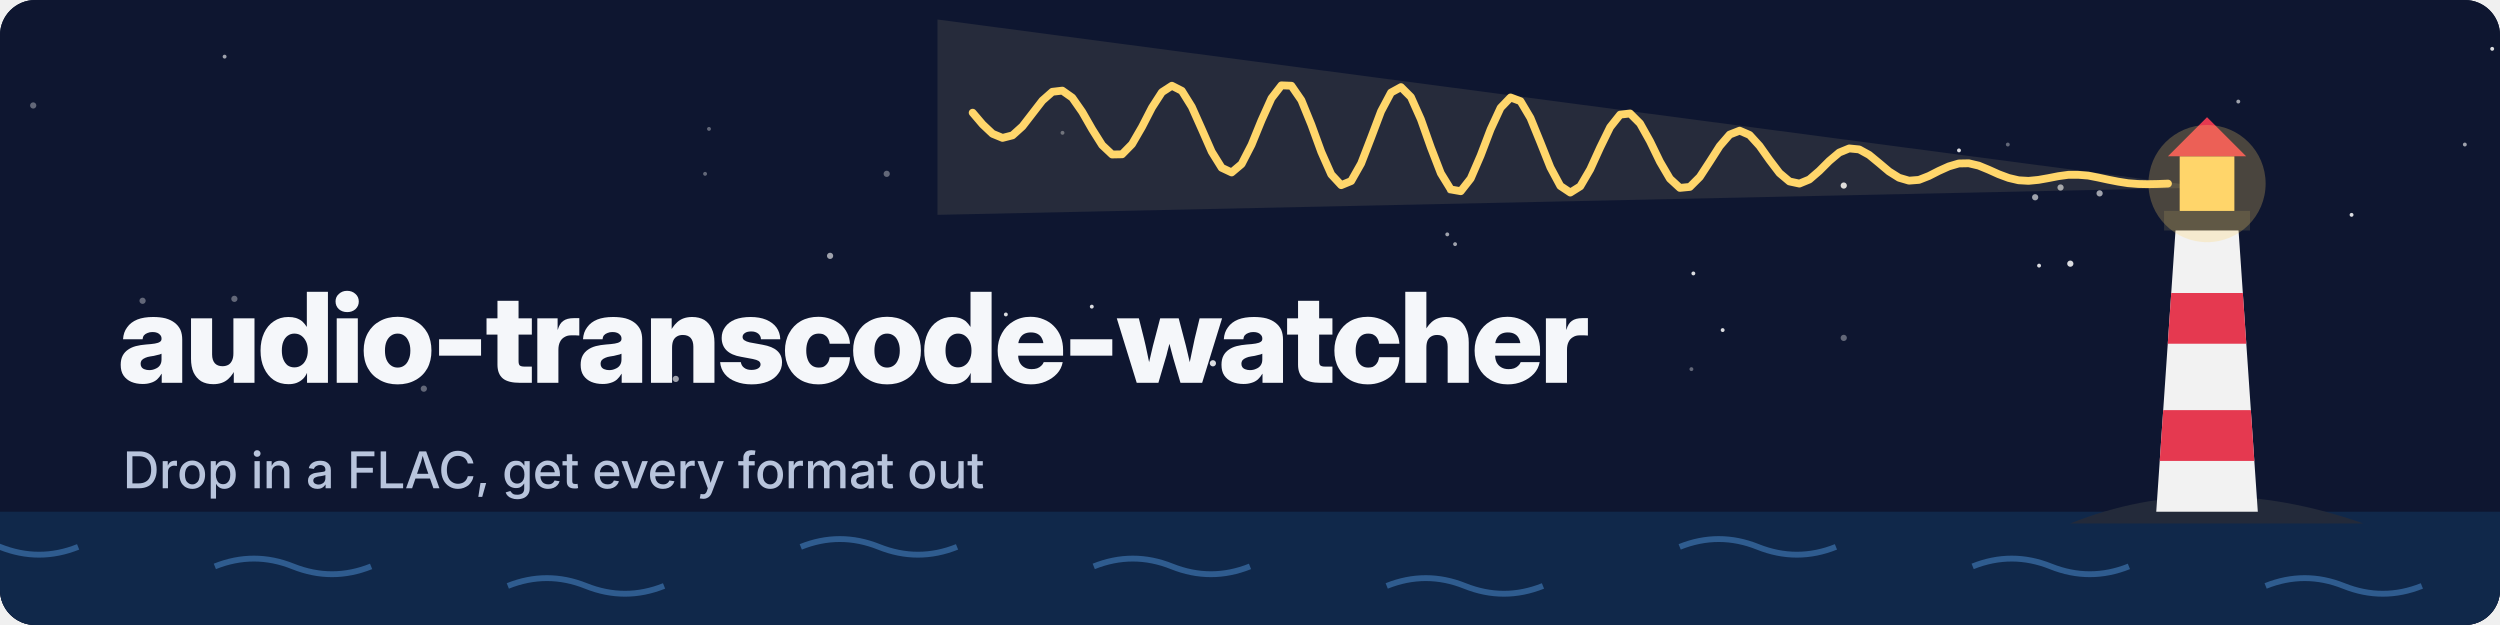
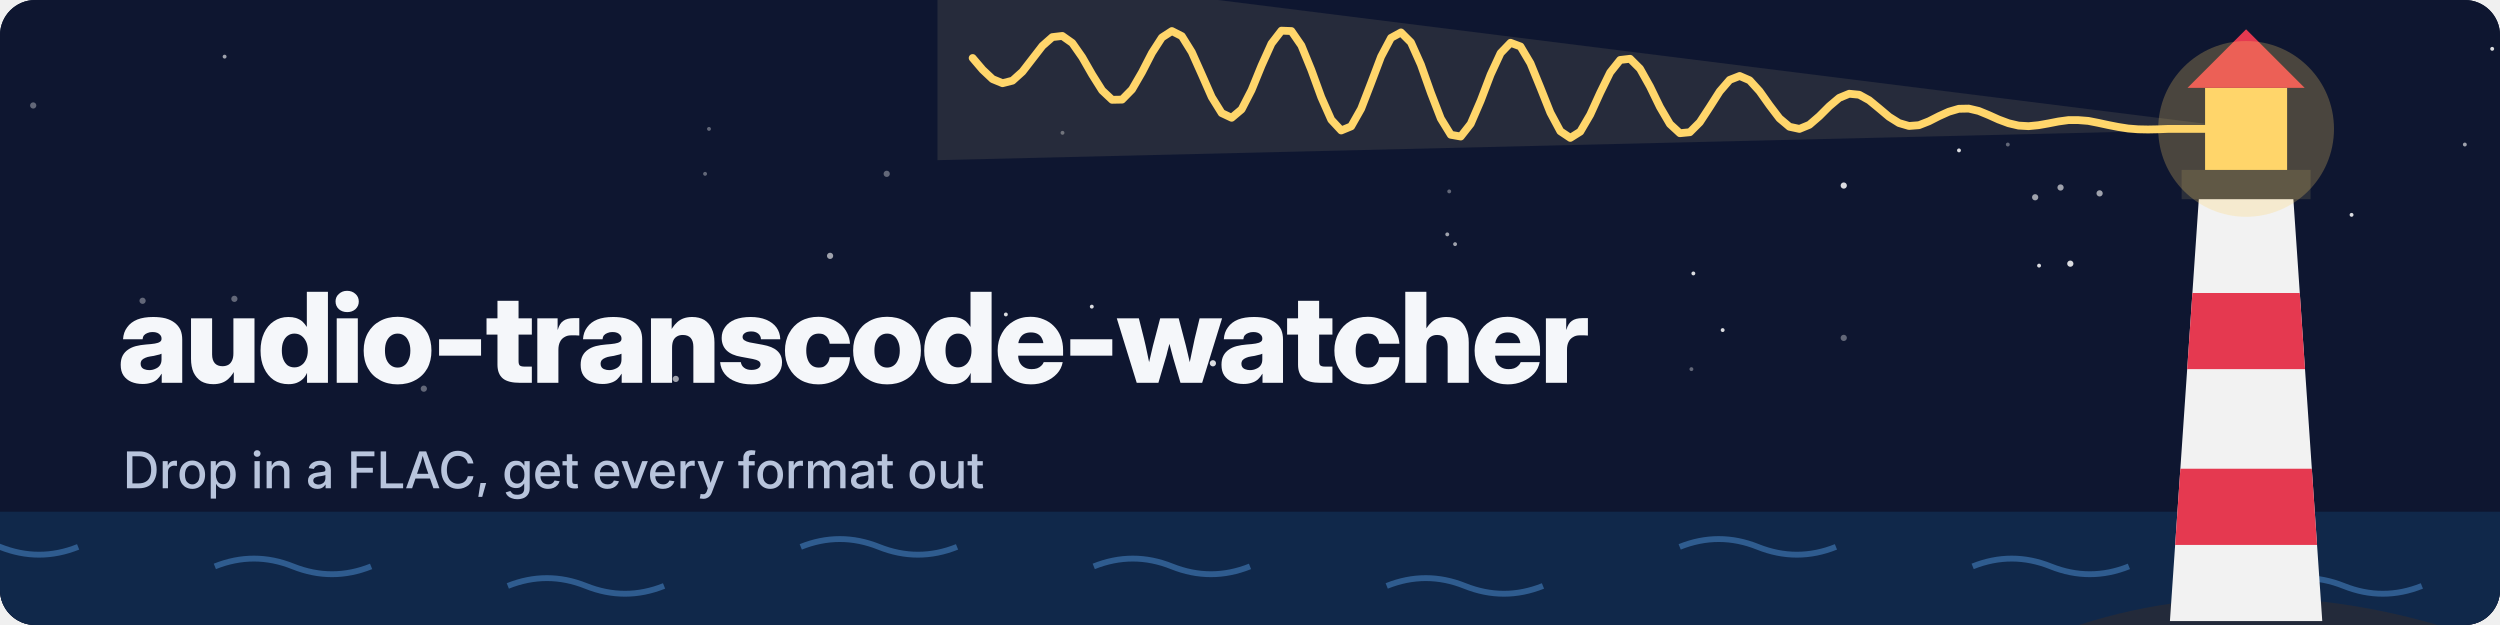
<svg xmlns="http://www.w3.org/2000/svg" viewBox="0 0 1280 320" width="1280" height="320" role="img" aria-label="audio-transcode-watcher: Drop in a FLAC, get every format out">
  <defs>
    <clipPath id="c">
      <rect width="1280" height="320" rx="18" />
    </clipPath>
    <path id="ga" d="M13.1 .6q-3.3 0-5.9-1.1q-2.5-1.1-4-3.3q-1.4-2.1-1.4-5.4q0-2.8 1-4.7q1-1.9 2.8-3.1q1.7-1.2 4-1.8q2.4-.6 5-.8q2.9-.2 4.7-.5q1.8-.3 2.6-.9q.8-.5 .8-1.5l0-.2q0-1-.6-1.7q-.6-.8-1.6-1.2q-1-.4-2.4-.4q-1.5 0-2.6 .5q-1.1 .4-1.8 1.2q-.6 .8-.7 2l-10 0q.2-3.6 2.1-6.1q1.8-2.6 5.2-4q3.3-1.3 8.1-1.3q3.6 0 6.4 .7q2.8 .8 4.7 2.3q1.9 1.5 2.9 3.6q.9 2.2 .9 4.9l0 22.2l-10.5 0l0-4.6l-.1 0q-1 1.7-2.3 2.9q-1.4 1.2-3.2 1.7q-1.8 .6-4.1 .6zm3.3-7.1q1.8 0 3.2-.7q1.5-.6 2.3-1.8q.8-1.2 .8-2.9l0-3q-.4 .2-1 .4q-.6 .2-1.3 .3q-.7 .2-1.6 .4q-.9 .1-1.9 .3q-1.4 .2-2.5 .7q-1.2 .5-1.8 1.2q-.6 .8-.6 1.9q0 1 .5 1.7q.6 .8 1.6 1.1q1 .4 2.3 .4z" />
    <path id="gb" d="M14.4 .7q-3.6 0-6.2-1.5q-2.5-1.6-3.9-4.5q-1.3-2.9-1.3-7l0-20.7l10.8 0l0 18.5q0 2.9 1.4 4.5q1.4 1.5 3.9 1.5q1.7 0 3-.7q1.2-.7 1.9-2.2q.7-1.4 .7-3.7l0-17.9l10.8 0l0 33l-10.6 0l0-8.8l1.5 0q-1.5 4.3-4.4 6.9q-2.9 2.6-7.6 2.6z" />
    <path id="gc" d="M15.9 .7q-4.3 0-7.5-2.1q-3.2-2.2-5-6.1q-1.8-3.8-1.8-9q0-5.1 1.8-9q1.8-3.9 5-6q3.2-2.2 7.4-2.2q2.2 0 3.9 .5q1.8 .6 3.2 1.7q1.3 1.2 2.4 2.9l0 0l0-18l10.8 0l0 46.6l-10.7 0l0-5.1l0 0q-.8 1.9-2.2 3.2q-1.4 1.3-3.3 2q-1.8 .6-4 .6zm3-8.6q2.1 0 3.6-1.1q1.5-1 2.4-3q.9-1.9 .9-4.5q0-2.7-.9-4.6q-.9-1.9-2.4-3q-1.5-1.1-3.6-1.1q-1.9 0-3.4 1.1q-1.4 1-2.2 2.9q-.8 1.9-.8 4.7q0 2.7 .8 4.6q.8 1.9 2.2 3q1.5 1 3.4 1z" />
    <path id="gd" d="M3 0l0-33l10.8 0l0 33zm5.4-36.2q-2.6 0-4.3-1.5q-1.7-1.6-1.7-4q0-2.3 1.7-3.8q1.7-1.6 4.2-1.6q2.6 0 4.3 1.6q1.7 1.5 1.7 3.9q0 2.3-1.7 3.9q-1.7 1.5-4.2 1.5z" />
    <path id="ge" d="M19 .8q-5.2 0-9.1-2.2q-3.9-2.1-6.1-6q-2.2-3.9-2.2-9.1q0-5.2 2.2-9.1q2.2-3.9 6.1-6q3.9-2.2 9.1-2.2q5.2 0 9.1 2.2q3.9 2.1 6.1 6q2.1 3.9 2.1 9.1q0 5.2-2.1 9.1q-2.2 3.9-6.1 6q-3.9 2.2-9.1 2.2zm0-8.6q1.9 0 3.3-1q1.5-1 2.3-3q.9-1.9 .9-4.7q0-2.8-.9-4.7q-.8-2-2.3-3q-1.4-1-3.3-1q-1.9 0-3.3 1q-1.5 1-2.4 3q-.8 1.9-.8 4.7q0 2.8 .8 4.7q.9 2 2.4 3q1.4 1 3.3 1z" />
    <path id="gf" d="M25.2-22.3l0 8.4l-21.5 0l0-8.4z" />
    <path id="gg" d="M23.8-33l0 8.3l-23.2 0l0-8.3zm-17.6-9l10.8 0l0 30.9q0 1.6 .6 2.2q.7 .6 2.5 .6q.8 0 2 0q1.1 0 1.7 0l0 8.3q-.9 0-2.6 0q-1.7 0-3.5 0q-6 0-8.7-2.2q-2.8-2.3-2.8-7.1z" />
    <path id="gh" d="M3 0l0-33l10.4 0l0 5.8l.1 0q.9-3.2 2.8-4.5q1.9-1.4 5.3-1.4q.8 0 1.5 0q.7 0 1.4 0l0 8.9q-.6 0-1.8-.1q-1.3 0-2.5 0q-1.9 0-3.3 .9q-1.5 .8-2.3 2.5q-.8 1.6-.8 4l0 16.9z" />
    <path id="gi" d="M13.8-17.9l0 17.9l-10.8 0l0-33l10.6 0l0 8.8l-1.6 0q1.6-4.3 4.5-6.9q2.9-2.6 7.6-2.6q3.6 0 6.2 1.5q2.5 1.6 3.8 4.5q1.4 2.9 1.4 7l0 20.7l-10.8 0l0-18.5q0-2.9-1.4-4.5q-1.4-1.5-4-1.5q-1.7 0-2.9 .7q-1.3 .7-2 2.2q-.6 1.4-.6 3.7z" />
    <path id="gj" d="M17.6 .8q-4.6 0-8.1-1.4q-3.6-1.3-5.7-3.9q-2.1-2.6-2.4-6.1l10.6 0q.3 1.9 1.7 2.9q1.4 1.1 3.7 1.1q2.2 0 3.5-.8q1.2-.8 1.2-2q0-1.1-1-1.8q-1-.6-3-1l-5.9-1.1q-4.9-.8-7.5-3.3q-2.5-2.5-2.5-6.4q0-3.2 1.8-5.6q1.7-2.4 5-3.8q3.4-1.3 8-1.3q4.6 0 8 1.4q3.3 1.4 5.2 3.9q1.9 2.6 2 6.1l-9.9 0q0-1.7-1.4-2.9q-1.4-1.1-3.5-1.1q-2.2 0-3.3 .8q-1.2 .8-1.2 2q0 1.1 .9 1.7q1 .7 2.7 1.1l6.6 1.2q5.1 .9 7.5 3.1q2.5 2.2 2.5 5.9q0 3.4-2 5.9q-1.9 2.6-5.4 4q-3.5 1.4-8.1 1.4z" />
    <path id="gk" d="M18.7 .8q-5.1 0-9-2.2q-3.8-2.2-5.9-6.1q-2.2-3.9-2.2-9q0-5.1 2.2-9q2.1-3.9 5.9-6.1q3.9-2.2 9-2.2q3.4 0 6.3 1.1q2.9 1 5 2.8q2.2 1.8 3.4 4.3q1.3 2.5 1.5 5.6l-10.4 0q-.1-1.2-.6-2.2q-.4-.9-1.1-1.6q-.8-.7-1.7-1.1q-1-.3-2.2-.3q-2 0-3.4 1q-1.5 1.1-2.2 3q-.8 2-.8 4.7q0 2.7 .8 4.7q.7 1.9 2.2 3q1.4 1 3.4 1q1.2 0 2.2-.3q.9-.4 1.6-1.1q.7-.7 1.2-1.7q.4-1 .6-2.2l10.4 0q-.1 3.1-1.3 5.6q-1.2 2.5-3.4 4.4q-2.2 1.8-5.1 2.8q-2.9 1.1-6.4 1.1z" />
    <path id="gl" d="M18.6 .8q-5 0-8.9-2.3q-3.8-2.2-5.9-6.1q-2.2-3.9-2.2-8.9q0-5 2.2-8.9q2.1-3.9 5.9-6.1q3.8-2.3 8.7-2.3q3.7 0 6.7 1.3q3.1 1.2 5.3 3.5q2.3 2.3 3.5 5.4q1.2 3.1 1.2 6.9l0 2.8l-30 0l0-6.4l25 0l-5 1.3q0-2.1-.8-3.6q-.7-1.6-2.2-2.4q-1.4-.8-3.5-.8q-2 0-3.5 .8q-1.4 .8-2.2 2.4q-.8 1.5-.8 3.6l0 4.8q0 2.2 .8 3.8q.8 1.6 2.4 2.5q1.5 .9 3.7 .9q1.6 0 2.8-.4q1.3-.5 2.1-1.3q.9-.8 1.3-1.9l9.7 0q-.6 3.4-2.9 5.9q-2.3 2.5-5.8 4q-3.4 1.5-7.6 1.5z" />
    <path id="gm" d="M10.3 0l-10.2-33l11.3 0l2.6 10.3q.9 3.6 1.7 7.6q.8 3.9 1.6 7.7l-1.4 0q.9-3.8 1.8-7.7q.9-4 1.9-7.6l2.7-10.3l9.5 0l2.7 10.3q1 3.6 1.9 7.6q.9 3.9 1.8 7.7l-1.4 0q.8-3.8 1.6-7.7q.8-3.9 1.6-7.6l2.5-10.3l11.5 0l-10.2 33l-11.1 0l-3.6-12.3q-.5-1.8-1-3.7q-.5-1.9-1-3.8q-.5-1.9-1-3.8l1.9 0q-.5 1.9-1 3.8q-.5 1.9-1 3.8q-.4 1.9-1 3.7l-3.6 12.3z" />
    <path id="gn" d="M13.8-17.9l0 17.9l-10.8 0l0-46.6l10.8 0l0 22.4l-1.8 0q1.6-4.3 4.5-6.9q2.9-2.6 7.6-2.6q3.6 0 6.2 1.5q2.5 1.6 3.8 4.5q1.4 2.9 1.4 7l0 20.7l-10.8 0l0-18.5q0-2.9-1.4-4.5q-1.4-1.5-4-1.5q-1.7 0-2.9 .7q-1.3 .7-2 2.2q-.6 1.4-.6 3.7z" />
    <path id="go" d="M8.1 0l-4.7 0l0-2.5l4.5 0q2.2 0 3.6-.8q1.5-.8 2.2-2.4q.7-1.6 .7-3.8q0-2.2-.7-3.7q-.7-1.6-2.1-2.4q-1.4-.8-3.5-.8l-4.8 0l0-2.5l5 0q2.8 0 4.8 1.1q2 1.1 3.1 3.3q1 2.1 1 5q0 3-1.1 5.1q-1 2.1-3.1 3.3q-2 1.1-4.9 1.1zm-3.3-18.9l0 18.9l-2.8 0l0-18.9z" />
    <path id="gp" d="M1.8 0l0-13.9l2.6 0l0 2.2l.1 0q.4-1.1 1.3-1.8q1-.6 2.2-.6q.3 0 .6 0q.3 0 .5 0l0 2.7q-.1-.1-.6-.1q-.4-.1-.8-.1q-.9 0-1.6 .4q-.8 .4-1.2 1.1q-.4 .7-.4 1.7l0 8.4z" />
    <path id="gq" d="M7.7 .3q-2 0-3.5-.9q-1.5-.9-2.3-2.5q-.8-1.7-.8-3.8q0-2.2 .8-3.8q.8-1.6 2.3-2.5q1.5-1 3.5-1q1.9 0 3.4 1q1.5 .9 2.3 2.5q.8 1.6 .8 3.8q0 2.1-.8 3.8q-.8 1.6-2.3 2.5q-1.5 .9-3.4 .9zm0-2.3q1.2 0 2-.7q.9-.6 1.3-1.7q.4-1.1 .4-2.5q0-1.4-.4-2.5q-.4-1.1-1.3-1.8q-.8-.6-2-.6q-1.3 0-2.1 .6q-.9 .7-1.3 1.8q-.4 1.1-.4 2.5q0 1.4 .4 2.5q.4 1.1 1.3 1.7q.8 .7 2.1 .7z" />
    <path id="gr" d="M1.8 5.3l0-19.2l2.6 0l0 2.2l.2 0q.3-.6 .8-1.1q.5-.6 1.3-1q.9-.3 2-.3q1.7 0 3.1 .8q1.3 .9 2.1 2.5q.7 1.6 .7 3.9q0 2.2-.7 3.8q-.8 1.6-2.1 2.5q-1.3 .9-3.1 .9q-1.1 0-1.9-.4q-.8-.4-1.3-.9q-.6-.6-.9-1.2l-.1 0l0 7.5zm6.3-7.4q1.2 0 2-.6q.8-.6 1.3-1.7q.4-1.1 .4-2.6q0-1.4-.4-2.5q-.5-1.1-1.3-1.7q-.8-.6-2-.6q-1.2 0-2 .6q-.8 .6-1.2 1.7q-.5 1.1-.5 2.5q0 1.5 .5 2.6q.4 1.1 1.2 1.7q.9 .6 2 .6z" />
    <path id="gs" d="" />
    <path id="gt" d="M1.8 0l0-13.9l2.7 0l0 13.9zm1.3-16.1q-.7 0-1.2-.5q-.5-.5-.5-1.2q0-.7 .5-1.2q.5-.5 1.2-.5q.8 0 1.3 .5q.5 .5 .5 1.2q0 .7-.5 1.2q-.5 .5-1.3 .5z" />
    <path id="gu" d="M4.5-8.2l0 8.2l-2.7 0l0-13.9l2.6 0l0 3.4l-.4 0q.7-1.9 1.8-2.8q1.2-.8 2.9-.8q1.4 0 2.5 .6q1.1 .6 1.7 1.8q.6 1.1 .6 2.9l0 8.8l-2.7 0l0-8.5q0-1.5-.8-2.4q-.8-.8-2.2-.8q-.9 0-1.7 .4q-.7 .4-1.2 1.2q-.4 .8-.4 1.9z" />
    <path id="gv" d="M5.8 .3q-1.4 0-2.5-.5q-1-.5-1.7-1.4q-.6-1-.6-2.4q0-1.1 .5-1.9q.4-.8 1.2-1.2q.8-.5 1.7-.7q1-.2 2-.3q1.3-.2 2.1-.3q.7-.1 1.1-.3q.3-.2 .3-.7l0-.1q0-.7-.3-1.3q-.3-.5-.9-.8q-.6-.3-1.5-.3q-.9 0-1.5 .3q-.7 .3-1.1 .7q-.4 .5-.6 1l-2.6-.4q.3-1.3 1.2-2.2q.8-.8 2-1.2q1.2-.4 2.6-.4q1 0 2 .2q.9 .2 1.7 .8q.8 .5 1.3 1.5q.5 .9 .5 2.3l0 9.3l-2.7 0l0-1.9l-.1 0q-.3 .5-.8 1q-.5 .5-1.4 .9q-.8 .3-1.9 .3zm.6-2.2q1.1 0 1.9-.5q.8-.4 1.2-1.1q.4-.8 .4-1.6l0-1.7q-.1 .1-.5 .2q-.4 .1-.9 .2q-.5 .1-1 .2q-.5 .1-.9 .1q-.8 .1-1.4 .4q-.7 .2-1.1 .6q-.4 .5-.4 1.2q0 .6 .4 1.1q.3 .4 .9 .6q.6 .3 1.4 .3z" />
    <path id="gw" d="M2 0l0-18.9l11.9 0l0 2.5l-9.1 0l0 5.9l8.3 0l0 2.5l-8.3 0l0 8z" />
    <path id="gx" d="M2 0l0-18.9l2.8 0l0 16.4l8.7 0l0 2.5z" />
    <path id="gy" d="M.5 0l6.8-18.9l3.5 0l6.8 18.9l-3.1 0l-3.7-10.6q-.4-1.3-.9-3q-.5-1.7-1.2-4.1l.6 0q-.6 2.4-1.1 4.2q-.6 1.7-1 2.9l-3.6 10.6zm3.7-5l0-2.4l9.7 0l0 2.4z" />
    <path id="gz" d="M9.9 .3q-2.5 0-4.4-1.2q-2-1.2-3.1-3.4q-1.1-2.2-1.1-5.1q0-3 1.1-5.2q1.1-2.2 3.1-3.4q1.9-1.2 4.4-1.2q1.5 0 2.9 .5q1.3 .4 2.3 1.2q1.1 .9 1.7 2.1q.7 1.2 1 2.7l-2.9 0q-.2-1-.7-1.7q-.4-.7-1.1-1.2q-.6-.5-1.4-.7q-.8-.3-1.8-.3q-1.7 0-3 .9q-1.3 .8-2 2.4q-.7 1.6-.7 3.9q0 2.2 .7 3.8q.7 1.6 2 2.4q1.3 .9 3 .9q1 0 1.8-.3q.8-.2 1.4-.7q.7-.5 1.1-1.2q.5-.8 .7-1.7l2.9 0q-.2 1.5-.9 2.6q-.7 1.2-1.7 2.1q-1.1 .8-2.4 1.3q-1.3 .5-2.9 .5z" />
    <path id="gba" d="M1.3 4.4l1.1-7.1l2.9 0l-2 7.1z" />
    <path id="gbb" d="M7.7 5.6q-1.7 0-2.9-.5q-1.2-.4-2-1.2q-.8-.8-1.1-1.8l2.4-.7q.3 .5 .7 .9q.4 .5 1.1 .8q.7 .2 1.8 .2q1.6 0 2.6-.8q.9-.8 .9-2.4l0-2.5l-.1 0q-.3 .5-.9 1.1q-.5 .5-1.3 .9q-.8 .3-1.9 .3q-1.7 0-3-.8q-1.4-.8-2.1-2.4q-.8-1.5-.8-3.7q0-2.2 .8-3.8q.7-1.6 2.1-2.5q1.3-.8 3-.8q1.2 0 2 .3q.8 .4 1.3 1q.5 .5 .8 1.1l.2 0l0-2.2l2.7 0l0 14q0 1.9-.9 3.1q-.8 1.2-2.2 1.8q-1.5 .6-3.2 .6zm-.1-8q1.2 0 2-.6q.8-.5 1.3-1.6q.4-1 .4-2.4q0-1.5-.4-2.5q-.5-1.1-1.3-1.7q-.8-.6-2-.6q-1.2 0-2 .6q-.8 .6-1.3 1.7q-.4 1-.4 2.5q0 1.4 .4 2.4q.5 1.1 1.3 1.6q.8 .6 2 .6z" />
    <path id="gbc" d="M7.7 .3q-2 0-3.5-.9q-1.5-.9-2.3-2.5q-.8-1.6-.8-3.8q0-2.1 .8-3.8q.8-1.6 2.3-2.5q1.4-1 3.3-1q1.3 0 2.5 .5q1.1 .4 2 1.3q.9 .9 1.3 2.2q.5 1.3 .5 3.1l0 .9l-11.3 0l0-2l9.9 0l-1.2 .6q0-1.2-.5-2.2q-.4-1-1.2-1.5q-.8-.6-2-.6q-1.1 0-1.9 .6q-.9 .5-1.3 1.5q-.5 .9-.5 2l0 1.4q0 1.4 .5 2.4q.5 1 1.4 1.5q.9 .5 2.1 .5q.8 0 1.4-.2q.7-.3 1.1-.7q.5-.5 .7-1.1l2.6 .4q-.3 1.1-1.1 2q-.8 .9-2 1.4q-1.2 .5-2.8 .5z" />
    <path id="gbd" d="M8-13.9l0 2.2l-7.8 0l0-2.2zm-5.6-3.5l2.8 0l0 13.7q0 .8 .3 1.1q.3 .4 1.2 .4q.2 0 .6 0q.3-.1 .6-.1l.3 2.2q-.4 .1-.9 .2q-.5 0-.9 0q-2 0-3-.9q-1-.9-1-2.7z" />
    <path id="gbe" d="M5.8 0l-5.3-13.9l3 0l2.7 7.8q.5 1.2 .8 2.5q.3 1.2 .7 2.4l-.8 0q.4-1.2 .7-2.4q.3-1.3 .7-2.5l2.8-7.8l2.9 0l-5.3 13.9z" />
    <path id="gbf" d="M1.7 5.2l.4-2.3l.7 .1q.7 .1 1.2 0q.4-.1 .8-.6q.4-.4 .6-1.2l.4-1.2l-5.3-13.9l3 0l2.7 7.8q.5 1.2 .8 2.5q.3 1.2 .7 2.4l-.9 0q.4-1.2 .7-2.4q.4-1.3 .8-2.5l2.8-7.8l2.9 0l-6.1 16q-.4 1.1-1 1.8q-.6 .7-1.5 1.1q-.8 .4-1.8 .4q-.6 0-1.1-.1q-.5-.1-.8-.1z" />
    <path id="gbg" d="M8.6-13.9l0 2.2l-8.4 0l0-2.2zm-5.8 13.9l0-15.7q0-1.3 .6-2.1q.5-.9 1.4-1.3q1-.4 2.1-.4q.8 0 1.3 .1q.6 .1 .8 .1l-.4 2.3q-.2 0-.5-.1q-.4 0-.7 0q-1 0-1.4 .4q-.4 .5-.4 1.4l0 15.3z" />
    <path id="gbh" d="M1.8 0l0-13.9l2.6 0l0 3.1l-.2 0q.3-1.1 1-1.9q.6-.7 1.5-1.1q.8-.4 1.7-.4q1.6 0 2.6 1q1 .9 1.3 2.5l-.4 0q.3-1.1 1-1.9q.6-.7 1.6-1.2q.9-.4 2.1-.4q1.2 0 2.2 .6q1 .5 1.6 1.6q.6 1.1 .6 2.7l0 9.3l-2.7 0l0-9.1q0-1.4-.8-2q-.8-.7-1.9-.7q-.9 0-1.5 .4q-.7 .4-1 1q-.3 .7-.3 1.5l0 8.9l-2.8 0l0-9.2q0-1.2-.7-1.9q-.7-.7-1.9-.7q-.7 0-1.4 .4q-.7 .4-1.1 1.1q-.4 .7-.4 1.7l0 8.6z" />
    <path id="gbi" d="M6.6 .2q-1.4 0-2.5-.6q-1.1-.6-1.7-1.8q-.6-1.2-.6-2.9l0-8.8l2.7 0l0 8.4q0 1.6 .8 2.4q.8 .9 2.2 .9q.9 0 1.7-.4q.7-.4 1.1-1.2q.5-.8 .5-2l0-8.1l2.7 0l0 13.9l-2.6 0l0-3.4l.3 0q-.6 1.9-1.8 2.7q-1.2 .9-2.8 .9z" />
  </defs>
  <g clip-path="url(#c)">
    <rect width="1280" height="320" fill="#0E1630" />
    <rect width="1280" height="320" fill="#0E1630" />
    <circle cx="115" cy="29" r="1" fill="#fff" fill-opacity="0.6" />
    <circle cx="346" cy="194" r="1.6" fill="#fff" fill-opacity="0.6" />
    <circle cx="515" cy="161" r="1" fill="#fff" fill-opacity="0.85" />
    <circle cx="73" cy="154" r="1.6" fill="#fff" fill-opacity="0.35" />
    <circle cx="882" cy="169" r="1" fill="#fff" fill-opacity="0.85" />
    <circle cx="1042" cy="101" r="1.6" fill="#fff" fill-opacity="0.6" />
    <circle cx="1028" cy="74" r="1" fill="#fff" fill-opacity="0.35" />
    <circle cx="745" cy="125" r="1" fill="#fff" fill-opacity="0.6" />
    <circle cx="867" cy="140" r="1" fill="#fff" fill-opacity="0.85" />
    <circle cx="363" cy="66" r="1" fill="#fff" fill-opacity="0.35" />
    <circle cx="361" cy="89" r="1" fill="#fff" fill-opacity="0.35" />
    <circle cx="1044" cy="136" r="1" fill="#fff" fill-opacity="0.85" />
    <circle cx="1146" cy="52" r="1" fill="#fff" fill-opacity="0.6" />
    <circle cx="1075" cy="99" r="1.6" fill="#fff" fill-opacity="0.6" />
    <circle cx="741" cy="120" r="1" fill="#fff" fill-opacity="0.6" />
    <circle cx="944" cy="173" r="1.6" fill="#fff" fill-opacity="0.35" />
    <circle cx="1003" cy="77" r="1" fill="#fff" fill-opacity="0.85" />
    <circle cx="1055" cy="96" r="1.6" fill="#fff" fill-opacity="0.6" />
    <circle cx="944" cy="95" r="1.6" fill="#fff" fill-opacity="0.85" />
    <circle cx="1141" cy="191" r="1" fill="#fff" fill-opacity="0.6" />
    <circle cx="454" cy="89" r="1.6" fill="#fff" fill-opacity="0.35" />
    <circle cx="1262" cy="74" r="1" fill="#fff" fill-opacity="0.6" />
    <circle cx="621" cy="186" r="1.6" fill="#fff" fill-opacity="0.85" />
    <circle cx="1060" cy="135" r="1.6" fill="#fff" fill-opacity="0.85" />
    <circle cx="1204" cy="110" r="1" fill="#fff" fill-opacity="0.85" />
    <circle cx="425" cy="131" r="1.6" fill="#fff" fill-opacity="0.6" />
    <circle cx="1276" cy="25" r="1" fill="#fff" fill-opacity="0.85" />
    <circle cx="17" cy="54" r="1.6" fill="#fff" fill-opacity="0.35" />
    <circle cx="120" cy="153" r="1.6" fill="#fff" fill-opacity="0.35" />
    <circle cx="559" cy="157" r="1" fill="#fff" fill-opacity="0.85" />
    <circle cx="217" cy="199" r="1.6" fill="#fff" fill-opacity="0.35" />
    <circle cx="544" cy="68" r="1" fill="#fff" fill-opacity="0.35" />
    <circle cx="866" cy="189" r="1" fill="#fff" fill-opacity="0.35" />
    <circle cx="742" cy="98" r="1" fill="#fff" fill-opacity="0.35" />
-     <path d="M1130 96 L480 10 L480 110Z" fill="#FFE8A3" fill-opacity=".10" />
-     <path d="M1110.0 94.0 L1104.9 94.2 L1099.8 94.3 L1094.7 94.2 L1089.6 93.8 L1084.5 93.0 L1079.4 92.0 L1074.3 90.9 L1069.2 89.9 L1064.1 89.5 L1059.0 89.5 L1053.9 90.2 L1048.8 91.2 L1043.7 92.1 L1038.6 92.6 L1033.5 92.3 L1028.4 91.1 L1023.3 89.2 L1018.2 86.9 L1013.1 84.8 L1008.0 83.6 L1002.9 83.7 L997.8 85.2 L992.7 87.5 L987.6 90.1 L982.5 92.1 L977.4 92.5 L972.3 91.0 L967.2 87.8 L962.1 83.5 L957.0 79.3 L951.9 76.5 L946.8 76.0 L941.7 78.1 L936.6 82.4 L931.5 87.5 L926.4 91.9 L921.3 94.0 L916.2 92.9 L911.1 88.6 L906.0 81.9 L900.9 74.7 L895.8 69.1 L890.7 66.9 L885.6 68.9 L880.5 74.8 L875.4 82.8 L870.3 90.6 L865.2 95.7 L860.1 96.2 L855.0 91.5 L849.9 82.8 L844.8 72.3 L839.7 63.2 L834.6 58.1 L829.5 58.7 L824.4 65.1 L819.3 75.5 L814.2 86.7 L809.1 95.4 L804.0 98.6 L798.9 95.2 L793.8 85.7 L788.7 72.9 L783.6 60.4 L778.5 51.8 L773.4 49.9 L768.3 55.2 L763.2 66.2 L758.1 79.6 L753.0 91.4 L747.9 97.9 L742.8 97.0 L737.7 88.7 L732.6 75.5 L727.5 61.1 L722.4 49.7 L717.3 44.6 L712.2 47.4 L707.1 57.0 L702.0 70.5 L696.9 83.7 L691.8 92.7 L686.7 94.8 L681.6 89.3 L676.5 77.8 L671.4 63.8 L666.3 51.3 L661.2 43.9 L656.1 43.7 L651.0 50.3 L645.9 61.6 L640.8 74.1 L635.7 84.0 L630.6 88.3 L625.5 85.9 L620.4 77.7 L615.3 66.1 L610.2 54.7 L605.1 46.5 L600.0 43.9 L594.9 47.2 L589.8 55.1 L584.7 65.0 L579.6 73.8 L574.5 79.0 L569.4 79.1 L564.3 74.3 L559.2 66.2 L554.1 57.3 L549.0 50.0 L543.9 46.4 L538.8 47.0 L533.7 51.5 L528.6 58.1 L523.5 64.7 L518.4 69.3 L513.3 70.6 L508.2 68.5 L503.1 63.7 L498.0 57.7" stroke="#FFD66B" stroke-width="4" fill="none" stroke-linejoin="round" stroke-linecap="round" />
+     <path d="M1150 66 L480 -18 L480 82Z" fill="#FFE8A3" fill-opacity=".10" />
+     <path transform="translate(0 -28)" d="M1130 94 L1110.0 94.0 L1104.9 94.2 L1099.8 94.3 L1094.7 94.2 L1089.6 93.8 L1084.5 93.0 L1079.4 92.0 L1074.3 90.9 L1069.2 89.9 L1064.1 89.5 L1059.0 89.5 L1053.9 90.2 L1048.8 91.2 L1043.7 92.1 L1038.6 92.6 L1033.5 92.3 L1028.4 91.1 L1023.3 89.2 L1018.2 86.9 L1013.1 84.8 L1008.0 83.6 L1002.9 83.7 L997.8 85.2 L992.7 87.5 L987.6 90.1 L982.5 92.1 L977.4 92.5 L972.3 91.0 L967.2 87.8 L962.1 83.5 L957.0 79.3 L951.9 76.5 L946.8 76.0 L941.7 78.1 L936.6 82.4 L931.5 87.5 L926.4 91.9 L921.3 94.0 L916.2 92.9 L911.1 88.6 L906.0 81.9 L900.9 74.7 L895.8 69.1 L890.7 66.9 L885.6 68.9 L880.5 74.8 L875.4 82.8 L870.3 90.6 L865.2 95.7 L860.1 96.2 L855.0 91.5 L849.9 82.8 L844.8 72.3 L839.7 63.2 L834.6 58.1 L829.5 58.7 L824.4 65.1 L819.3 75.5 L814.2 86.7 L809.1 95.4 L804.0 98.6 L798.9 95.2 L793.8 85.7 L788.7 72.9 L783.6 60.4 L778.5 51.8 L773.4 49.9 L768.3 55.2 L763.2 66.2 L758.1 79.6 L753.0 91.4 L747.9 97.9 L742.8 97.0 L737.7 88.7 L732.6 75.5 L727.5 61.1 L722.4 49.7 L717.3 44.6 L712.2 47.4 L707.1 57.0 L702.0 70.5 L696.9 83.7 L691.8 92.7 L686.7 94.8 L681.6 89.3 L676.5 77.8 L671.4 63.8 L666.3 51.3 L661.2 43.9 L656.1 43.7 L651.0 50.3 L645.9 61.6 L640.8 74.1 L635.7 84.0 L630.6 88.3 L625.5 85.9 L620.4 77.7 L615.3 66.1 L610.2 54.7 L605.1 46.5 L600.0 43.9 L594.9 47.2 L589.8 55.1 L584.7 65.0 L579.6 73.8 L574.5 79.0 L569.4 79.1 L564.3 74.3 L559.2 66.2 L554.1 57.3 L549.0 50.0 L543.9 46.4 L538.8 47.0 L533.7 51.5 L528.6 58.1 L523.5 64.7 L518.4 69.3 L513.3 70.6 L508.2 68.5 L503.1 63.7 L498.0 57.7" stroke="#FFD66B" stroke-width="4" fill="none" stroke-linejoin="round" stroke-linecap="round" />
    <rect y="262" width="1280" height="58" fill="#10284A" />
    <path d="M-40 280 q20 -8 40 0 t40 0" stroke="#2F5C8F" stroke-width="3" fill="none" />
    <path d="M110 290 q20 -8 40 0 t40 0" stroke="#2F5C8F" stroke-width="3" fill="none" />
    <path d="M260 300 q20 -8 40 0 t40 0" stroke="#2F5C8F" stroke-width="3" fill="none" />
    <path d="M410 280 q20 -8 40 0 t40 0" stroke="#2F5C8F" stroke-width="3" fill="none" />
    <path d="M560 290 q20 -8 40 0 t40 0" stroke="#2F5C8F" stroke-width="3" fill="none" />
    <path d="M710 300 q20 -8 40 0 t40 0" stroke="#2F5C8F" stroke-width="3" fill="none" />
    <path d="M860 280 q20 -8 40 0 t40 0" stroke="#2F5C8F" stroke-width="3" fill="none" />
    <path d="M1010 290 q20 -8 40 0 t40 0" stroke="#2F5C8F" stroke-width="3" fill="none" />
    <path d="M1160 300 q20 -8 40 0 t40 0" stroke="#2F5C8F" stroke-width="3" fill="none" />
-     <path d="M1060 268 Q1130 240 1210 268Z" fill="#232A3A" />
-     <path d="M1104 262 L1114 116 H1146 L1156 262Z" fill="#F2F2F2" />
-     <clipPath id="tw">
-       <path d="M1104 262 L1114 116 H1146 L1156 262Z" />
-     </clipPath>
-     <g clip-path="url(#tw)">
-       <rect x="1100" y="150" width="60" height="26" fill="#E53950" />
-       <rect x="1100" y="210" width="60" height="26" fill="#E53950" />
+     <g transform="translate(1150 318) scale(1.5) translate(-1130 -262)">
+       <path d="M1060 268 Q1130 240 1210 268Z" fill="#232A3A" />
+       <path d="M1104 262 L1114 116 H1146 L1156 262Z" fill="#F2F2F2" />
+       <clipPath id="tw">
+         <path d="M1104 262 L1114 116 H1146 L1156 262Z" />
+       </clipPath>
+       <g clip-path="url(#tw)">
+         <rect x="1100" y="150" width="60" height="26" fill="#E53950" />
+         <rect x="1100" y="210" width="60" height="26" fill="#E53950" />
+       </g>
+       <rect x="1108" y="108" width="44" height="10" fill="#2B2F3A" />
+       <rect x="1116" y="80" width="28" height="28" fill="#FFD66B" />
+       <path d="M1110 80 L1130 60 L1150 80Z" fill="#E53950" />
+       <circle cx="1130" cy="94" r="30" fill="#FFD66B" fill-opacity=".25" />
    </g>
-     <rect x="1108" y="108" width="44" height="10" fill="#2B2F3A" />
-     <rect x="1116" y="80" width="28" height="28" fill="#FFD66B" />
-     <path d="M1110 80 L1130 60 L1150 80Z" fill="#E53950" />
-     <circle cx="1130" cy="94" r="30" fill="#FFD66B" fill-opacity=".25" />
    <g fill="#F5F7FA">
      <use href="#ga" x="60" y="196" />
      <use href="#gb" x="94.8" y="196" />
      <use href="#gc" x="131.8" y="196" />
      <use href="#gd" x="169.4" y="196" />
      <use href="#ge" x="184.6" y="196" />
      <use href="#gf" x="221.1" y="196" />
      <use href="#gg" x="248.5" y="196" />
      <use href="#gh" x="272.1" y="196" />
      <use href="#ga" x="295.5" y="196" />
      <use href="#gi" x="330.3" y="196" />
      <use href="#gj" x="367.3" y="196" />
      <use href="#gk" x="400.3" y="196" />
      <use href="#ge" x="435.2" y="196" />
      <use href="#gc" x="471.6" y="196" />
      <use href="#gl" x="509.2" y="196" />
      <use href="#gf" x="544.3" y="196" />
      <use href="#gm" x="571.7" y="196" />
      <use href="#ga" x="623.6" y="196" />
      <use href="#gg" x="658.4" y="196" />
      <use href="#gk" x="681.6" y="196" />
      <use href="#gn" x="716.5" y="196" />
      <use href="#gl" x="753.4" y="196" />
      <use href="#gh" x="788.5" y="196" />
    </g>
    <g fill="#B8C4DC">
      <use href="#go" x="63" y="250" />
      <use href="#gp" x="81.5" y="250" />
      <use href="#gq" x="90.8" y="250" />
      <use href="#gr" x="106.1" y="250" />
      <use href="#gt" x="128.5" y="250" />
      <use href="#gu" x="134.7" y="250" />
      <use href="#gv" x="156.7" y="250" />
      <use href="#gw" x="177.8" y="250" />
      <use href="#gx" x="192.9" y="250" />
      <use href="#gy" x="207.4" y="250" />
      <use href="#gz" x="224.6" y="250" />
      <use href="#gba" x="243.6" y="250" />
      <use href="#gbb" x="257.2" y="250" />
      <use href="#gbc" x="272.9" y="250" />
      <use href="#gbd" x="287.8" y="250" />
      <use href="#gbc" x="303.3" y="250" />
      <use href="#gbe" x="317.7" y="250" />
      <use href="#gbc" x="331.7" y="250" />
      <use href="#gp" x="346.6" y="250" />
      <use href="#gbf" x="356.6" y="250" />
      <use href="#gbg" x="377.8" y="250" />
      <use href="#gq" x="386.7" y="250" />
      <use href="#gp" x="402" y="250" />
      <use href="#gbh" x="411.9" y="250" />
      <use href="#gv" x="434.7" y="250" />
      <use href="#gbd" x="449.1" y="250" />
      <use href="#gq" x="464.6" y="250" />
      <use href="#gbi" x="479.9" y="250" />
      <use href="#gbd" x="495.2" y="250" />
    </g>
  </g>
</svg>
